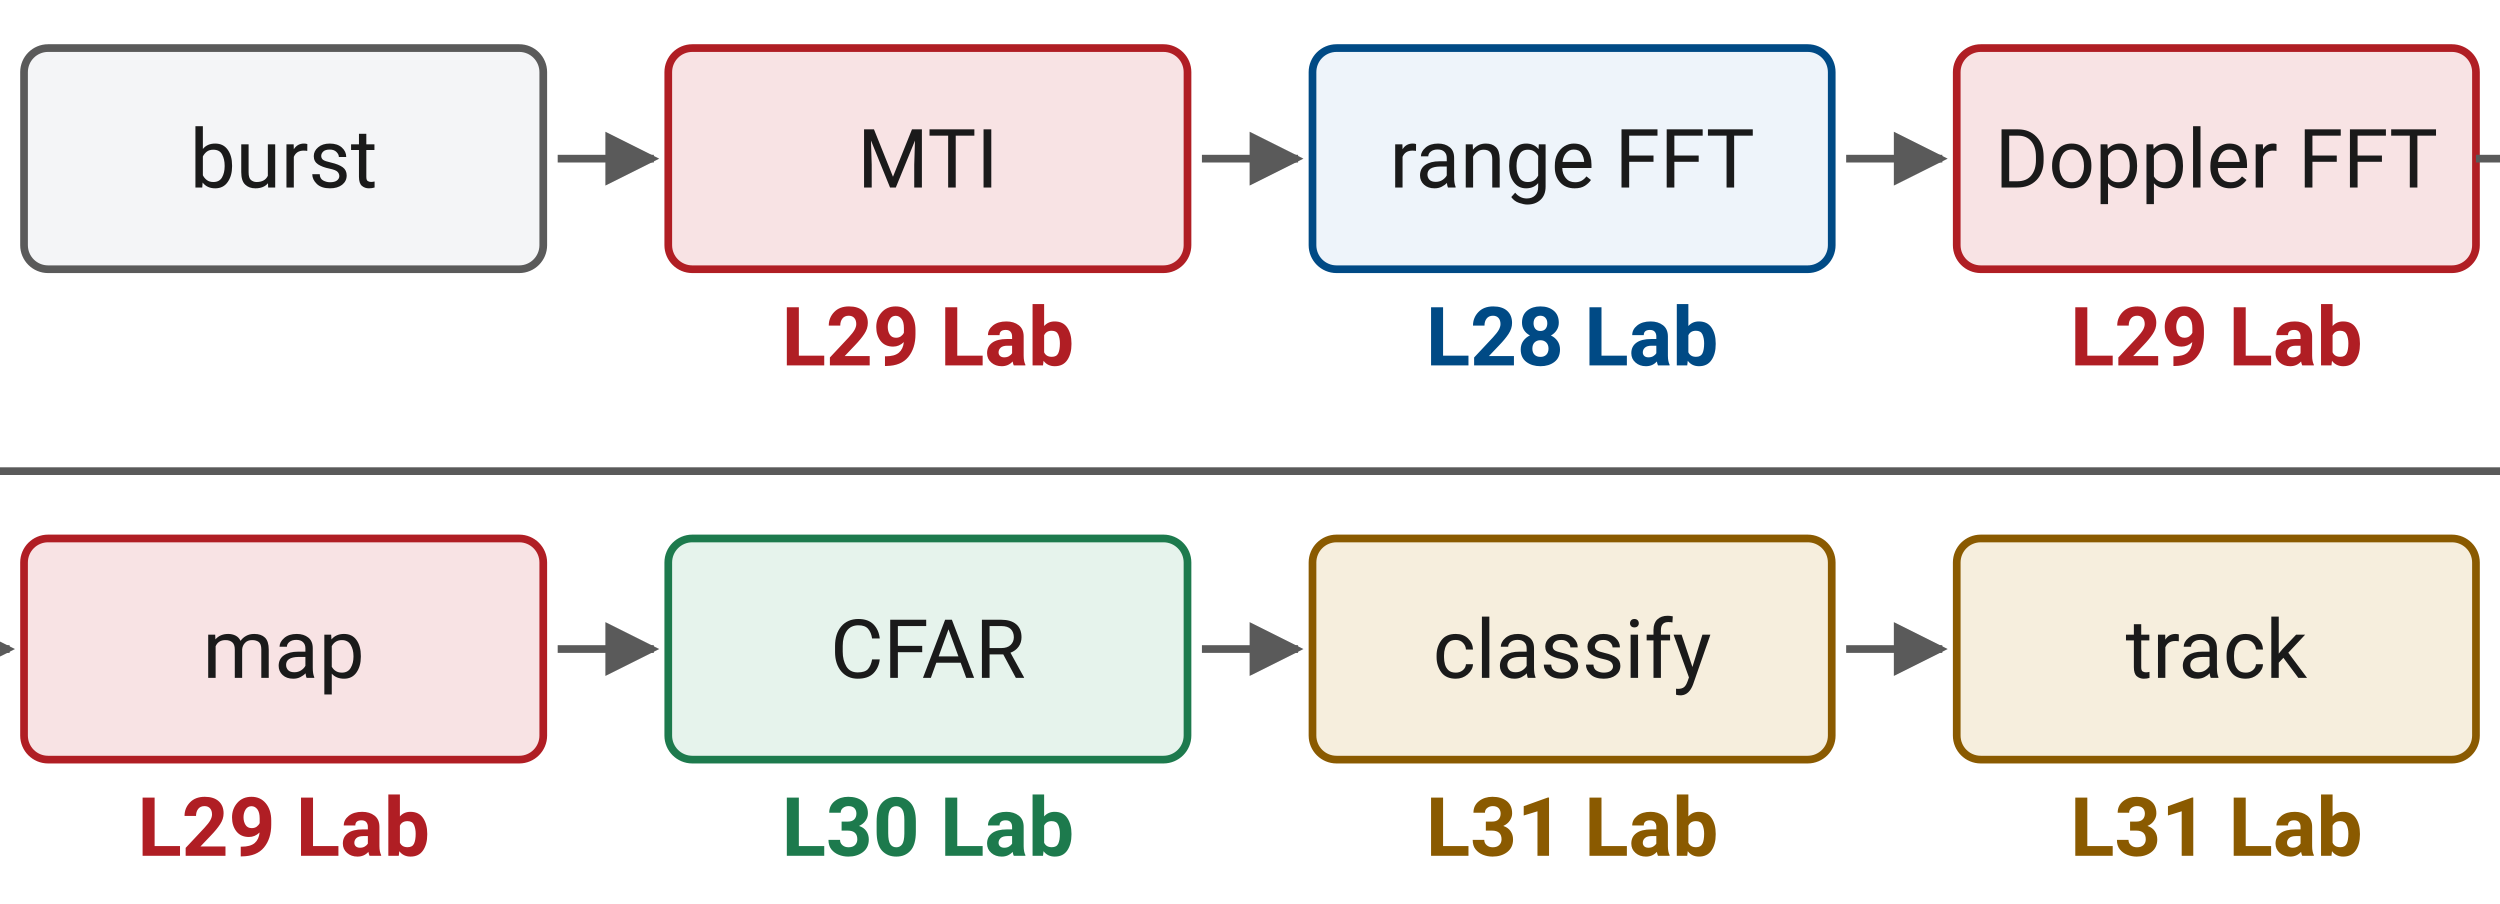
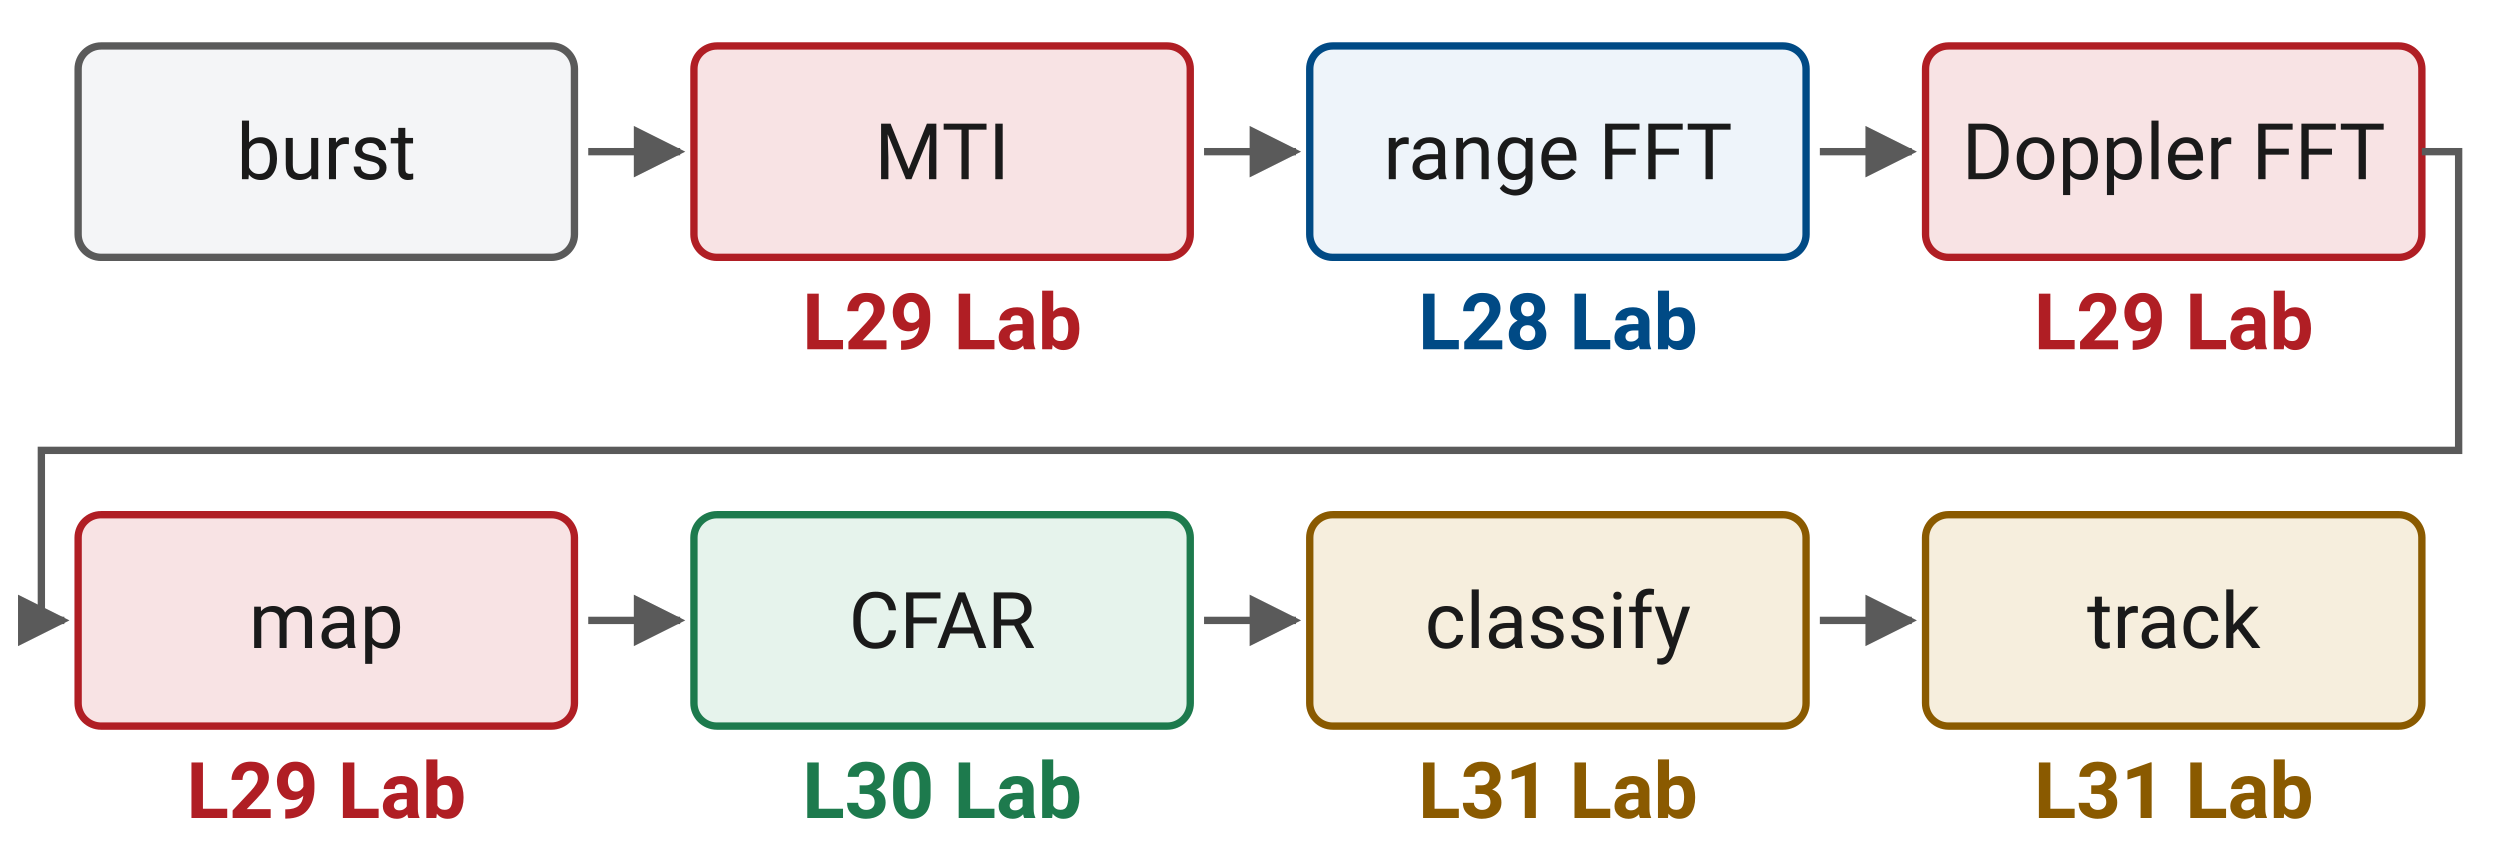
- <svg xmlns="http://www.w3.org/2000/svg" viewBox="0 0 520 188" width="520" height="188" font-family="'Source Sans Pro', 'Segoe UI', Roboto, Helvetica, Arial, sans-serif" font-size="17">
+ <svg xmlns="http://www.w3.org/2000/svg" viewBox="0 0 544 188" width="544" height="188" font-family="'Source Sans Pro', 'Segoe UI', Roboto, Helvetica, Arial, sans-serif" font-size="17">
  <defs>
    <marker id="a" viewBox="0 0 10 10" refX="9" refY="5" markerWidth="7" markerHeight="7" orient="auto">
      <path d="M0,0 L10,5 L0,10 z" fill="#5a5a5a" />
    </marker>
  </defs>
-   <rect x="5.0" y="10" width="108" height="46" rx="5" fill="#f4f5f7" stroke="#5a5a5a" stroke-width="1.6" />
-   <text x="59.0" y="39.0" text-anchor="middle" fill="#1a1a1a">burst</text>
-   <rect x="139.0" y="10" width="108" height="46" rx="5" fill="#f8e3e4" stroke="#b01e24" stroke-width="1.6" />
-   <text x="193.0" y="39.0" text-anchor="middle" fill="#1a1a1a">MTI</text>
-   <text x="193.0" y="76" text-anchor="middle" fill="#b01e24" font-weight="600">L29 Lab</text>
-   <line x1="116.0" y1="33.0" x2="136.0" y2="33.0" stroke="#5a5a5a" stroke-width="1.6" marker-end="url(#a)" />
-   <rect x="273.0" y="10" width="108" height="46" rx="5" fill="#eef4fa" stroke="#004a85" stroke-width="1.6" />
-   <text x="327.0" y="39.0" text-anchor="middle" fill="#1a1a1a">range FFT</text>
-   <text x="327.0" y="76" text-anchor="middle" fill="#004a85" font-weight="600">L28 Lab</text>
-   <line x1="250.0" y1="33.0" x2="270.0" y2="33.0" stroke="#5a5a5a" stroke-width="1.6" marker-end="url(#a)" />
-   <rect x="407.0" y="10" width="108" height="46" rx="5" fill="#f8e3e4" stroke="#b01e24" stroke-width="1.6" />
-   <text x="461.0" y="39.0" text-anchor="middle" fill="#1a1a1a">Doppler FFT</text>
-   <text x="461.0" y="76" text-anchor="middle" fill="#b01e24" font-weight="600">L29 Lab</text>
-   <line x1="384.0" y1="33.0" x2="404.0" y2="33.0" stroke="#5a5a5a" stroke-width="1.6" marker-end="url(#a)" />
-   <rect x="5.0" y="112" width="108" height="46" rx="5" fill="#f8e3e4" stroke="#b01e24" stroke-width="1.6" />
-   <text x="59.0" y="141.0" text-anchor="middle" fill="#1a1a1a">map</text>
-   <text x="59.0" y="178" text-anchor="middle" fill="#b01e24" font-weight="600">L29 Lab</text>
-   <rect x="139.0" y="112" width="108" height="46" rx="5" fill="#e6f3ec" stroke="#1d7a4d" stroke-width="1.6" />
-   <text x="193.0" y="141.0" text-anchor="middle" fill="#1a1a1a">CFAR</text>
-   <text x="193.0" y="178" text-anchor="middle" fill="#1d7a4d" font-weight="600">L30 Lab</text>
-   <line x1="116.0" y1="135.0" x2="136.0" y2="135.0" stroke="#5a5a5a" stroke-width="1.6" marker-end="url(#a)" />
-   <rect x="273.0" y="112" width="108" height="46" rx="5" fill="#f6eedd" stroke="#8a5a00" stroke-width="1.6" />
-   <text x="327.0" y="141.0" text-anchor="middle" fill="#1a1a1a">classify</text>
-   <text x="327.0" y="178" text-anchor="middle" fill="#8a5a00" font-weight="600">L31 Lab</text>
-   <line x1="250.0" y1="135.0" x2="270.0" y2="135.0" stroke="#5a5a5a" stroke-width="1.6" marker-end="url(#a)" />
-   <rect x="407.0" y="112" width="108" height="46" rx="5" fill="#f6eedd" stroke="#8a5a00" stroke-width="1.6" />
-   <text x="461.0" y="141.0" text-anchor="middle" fill="#1a1a1a">track</text>
-   <text x="461.0" y="178" text-anchor="middle" fill="#8a5a00" font-weight="600">L31 Lab</text>
-   <line x1="384.0" y1="135.0" x2="404.0" y2="135.0" stroke="#5a5a5a" stroke-width="1.6" marker-end="url(#a)" />
-   <path d="M515.0,33.0 H523.0 V98.0 H-3.0 V135.0 H2.0" fill="none" stroke="#5a5a5a" stroke-width="1.6" marker-end="url(#a)" />
+   <rect x="17.0" y="10" width="108" height="46" rx="5" fill="#f4f5f7" stroke="#5a5a5a" stroke-width="1.6" />
+   <text x="71.0" y="39.0" text-anchor="middle" fill="#1a1a1a">burst</text>
+   <rect x="151.0" y="10" width="108" height="46" rx="5" fill="#f8e3e4" stroke="#b01e24" stroke-width="1.6" />
+   <text x="205.0" y="39.0" text-anchor="middle" fill="#1a1a1a">MTI</text>
+   <text x="205.0" y="76" text-anchor="middle" fill="#b01e24" font-weight="600">L29 Lab</text>
+   <line x1="128.0" y1="33.0" x2="148.0" y2="33.0" stroke="#5a5a5a" stroke-width="1.6" marker-end="url(#a)" />
+   <rect x="285.0" y="10" width="108" height="46" rx="5" fill="#eef4fa" stroke="#004a85" stroke-width="1.6" />
+   <text x="339.0" y="39.0" text-anchor="middle" fill="#1a1a1a">range FFT</text>
+   <text x="339.0" y="76" text-anchor="middle" fill="#004a85" font-weight="600">L28 Lab</text>
+   <line x1="262.0" y1="33.0" x2="282.0" y2="33.0" stroke="#5a5a5a" stroke-width="1.6" marker-end="url(#a)" />
+   <rect x="419.0" y="10" width="108" height="46" rx="5" fill="#f8e3e4" stroke="#b01e24" stroke-width="1.6" />
+   <text x="473.0" y="39.0" text-anchor="middle" fill="#1a1a1a">Doppler FFT</text>
+   <text x="473.0" y="76" text-anchor="middle" fill="#b01e24" font-weight="600">L29 Lab</text>
+   <line x1="396.0" y1="33.0" x2="416.0" y2="33.0" stroke="#5a5a5a" stroke-width="1.6" marker-end="url(#a)" />
+   <rect x="17.0" y="112" width="108" height="46" rx="5" fill="#f8e3e4" stroke="#b01e24" stroke-width="1.6" />
+   <text x="71.0" y="141.0" text-anchor="middle" fill="#1a1a1a">map</text>
+   <text x="71.0" y="178" text-anchor="middle" fill="#b01e24" font-weight="600">L29 Lab</text>
+   <rect x="151.0" y="112" width="108" height="46" rx="5" fill="#e6f3ec" stroke="#1d7a4d" stroke-width="1.6" />
+   <text x="205.0" y="141.0" text-anchor="middle" fill="#1a1a1a">CFAR</text>
+   <text x="205.0" y="178" text-anchor="middle" fill="#1d7a4d" font-weight="600">L30 Lab</text>
+   <line x1="128.0" y1="135.0" x2="148.0" y2="135.0" stroke="#5a5a5a" stroke-width="1.6" marker-end="url(#a)" />
+   <rect x="285.0" y="112" width="108" height="46" rx="5" fill="#f6eedd" stroke="#8a5a00" stroke-width="1.6" />
+   <text x="339.0" y="141.0" text-anchor="middle" fill="#1a1a1a">classify</text>
+   <text x="339.0" y="178" text-anchor="middle" fill="#8a5a00" font-weight="600">L31 Lab</text>
+   <line x1="262.0" y1="135.0" x2="282.0" y2="135.0" stroke="#5a5a5a" stroke-width="1.6" marker-end="url(#a)" />
+   <rect x="419.0" y="112" width="108" height="46" rx="5" fill="#f6eedd" stroke="#8a5a00" stroke-width="1.6" />
+   <text x="473.0" y="141.0" text-anchor="middle" fill="#1a1a1a">track</text>
+   <text x="473.0" y="178" text-anchor="middle" fill="#8a5a00" font-weight="600">L31 Lab</text>
+   <line x1="396.0" y1="135.0" x2="416.0" y2="135.0" stroke="#5a5a5a" stroke-width="1.6" marker-end="url(#a)" />
+   <path d="M527.0,33.0 H535.0 V98.0 H9.0 V135.0 H14.0" fill="none" stroke="#5a5a5a" stroke-width="1.6" marker-end="url(#a)" />
</svg>
